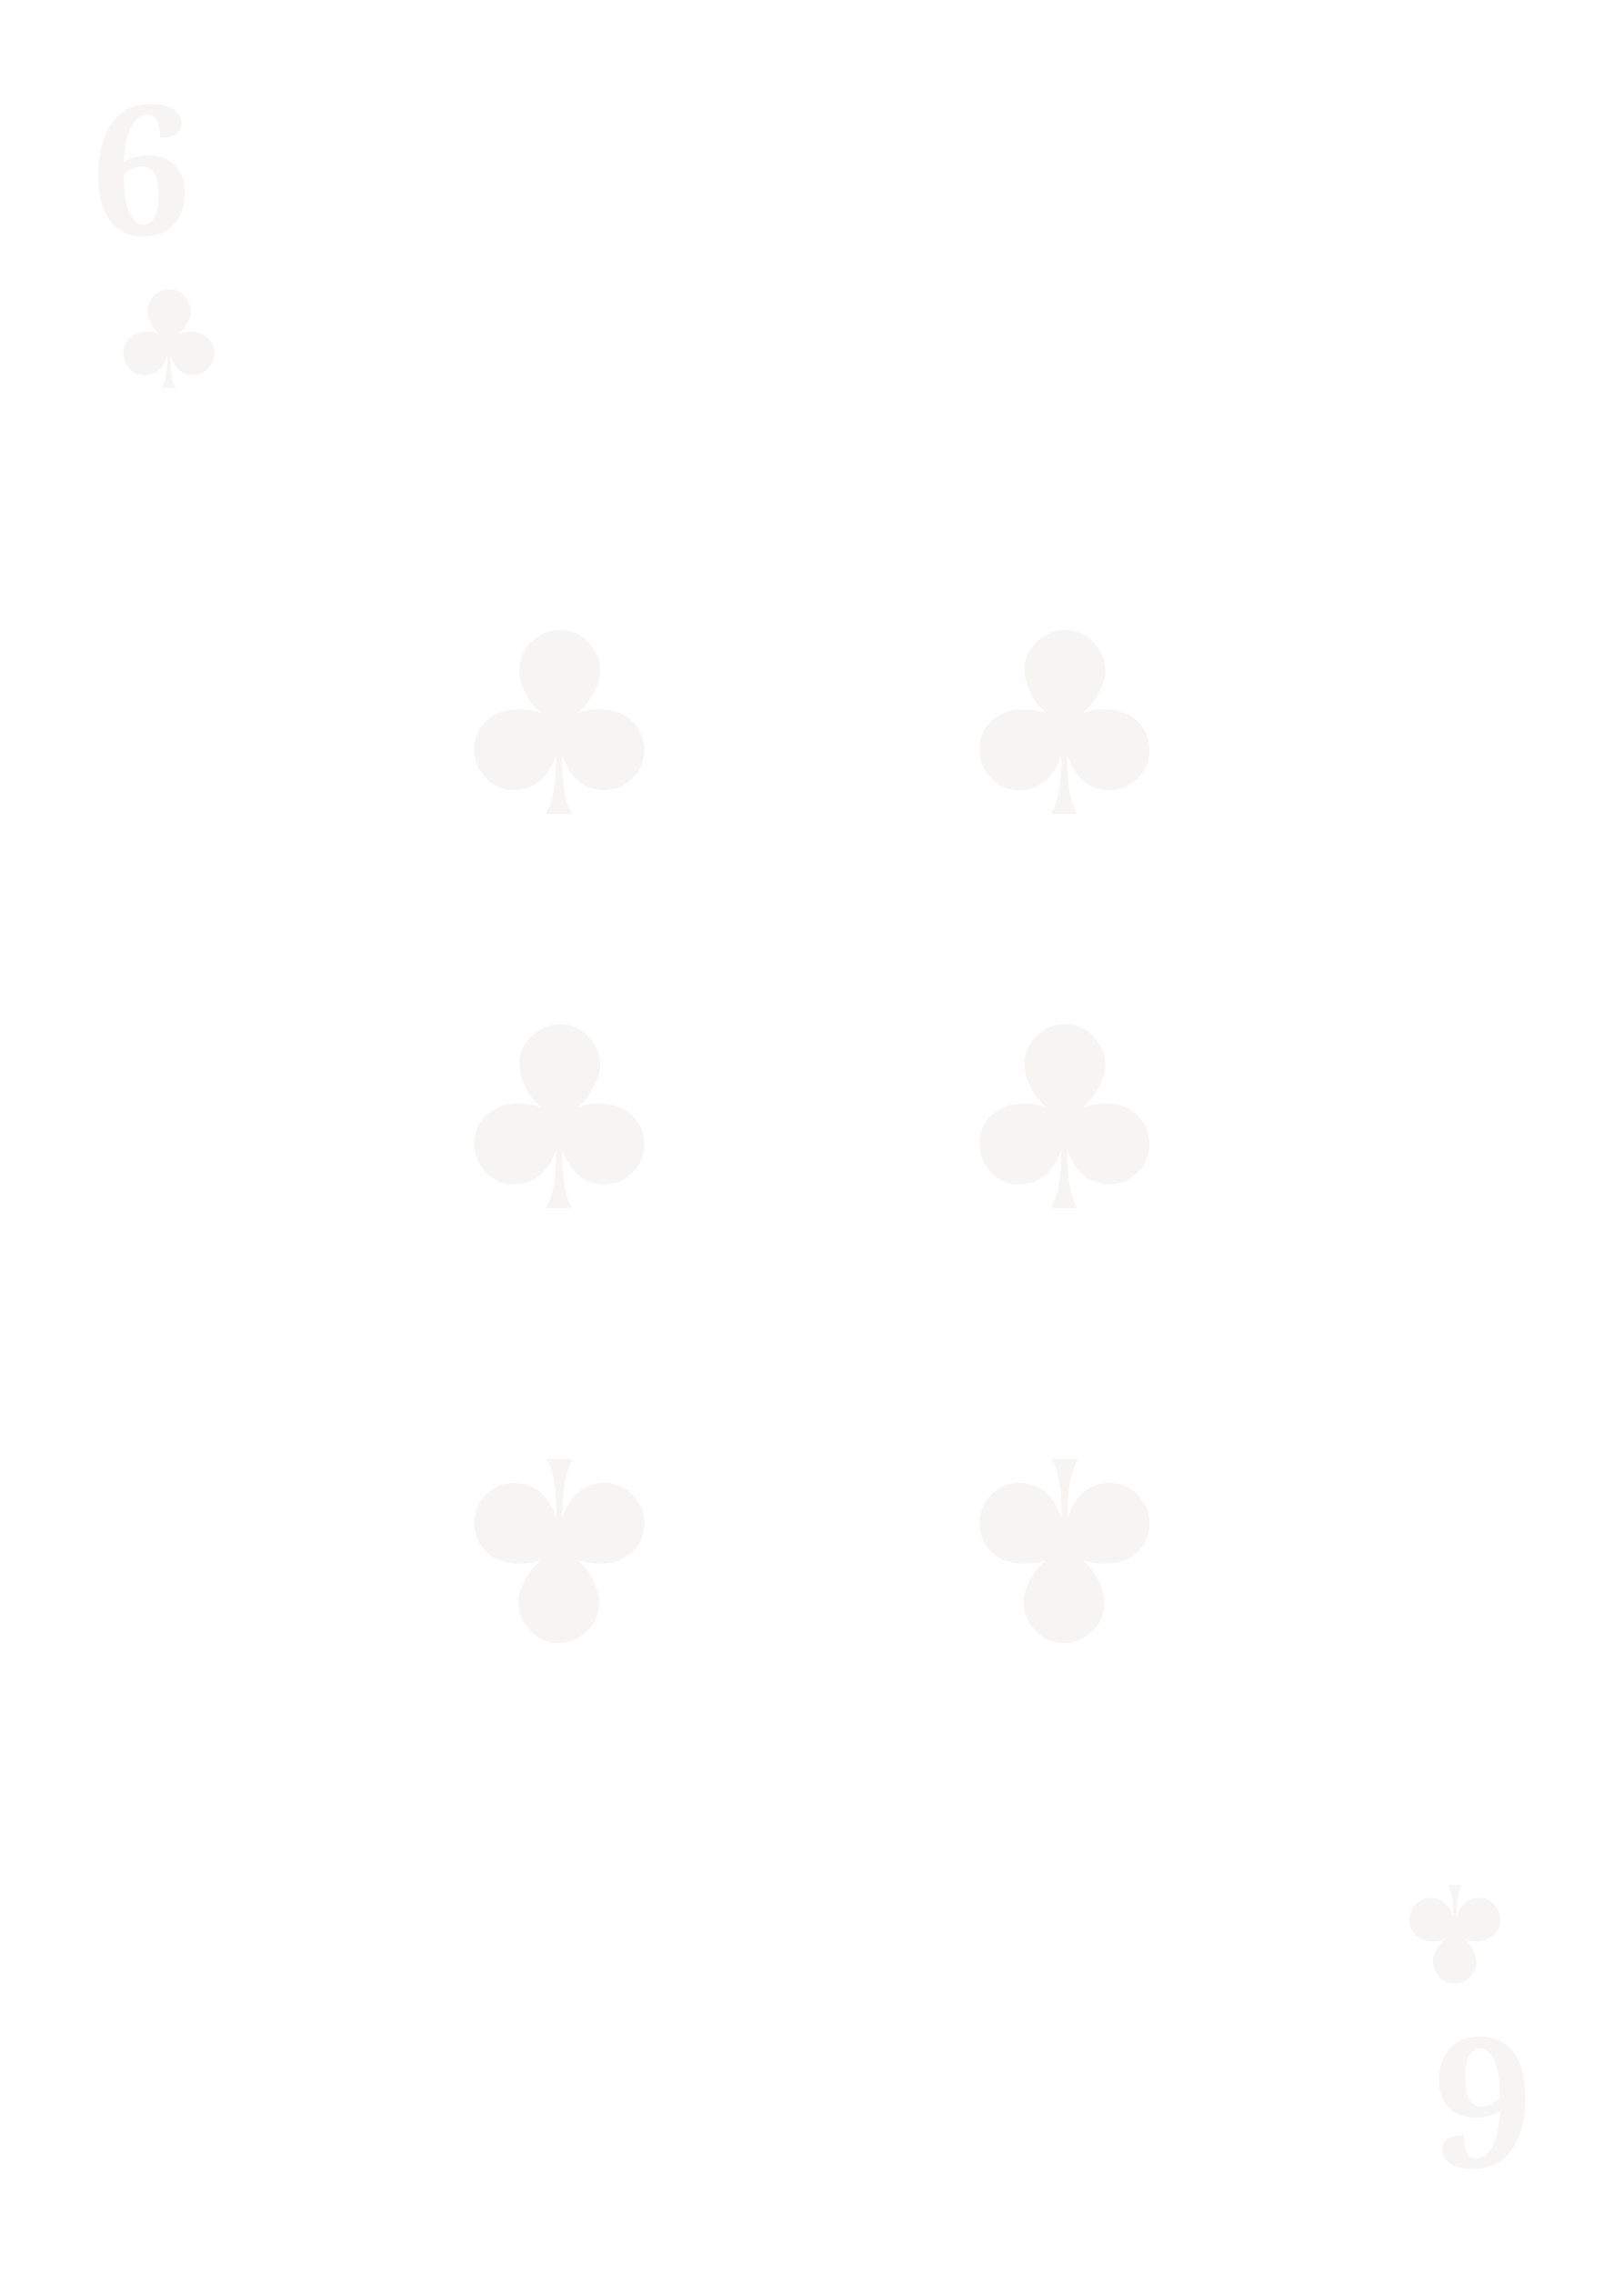
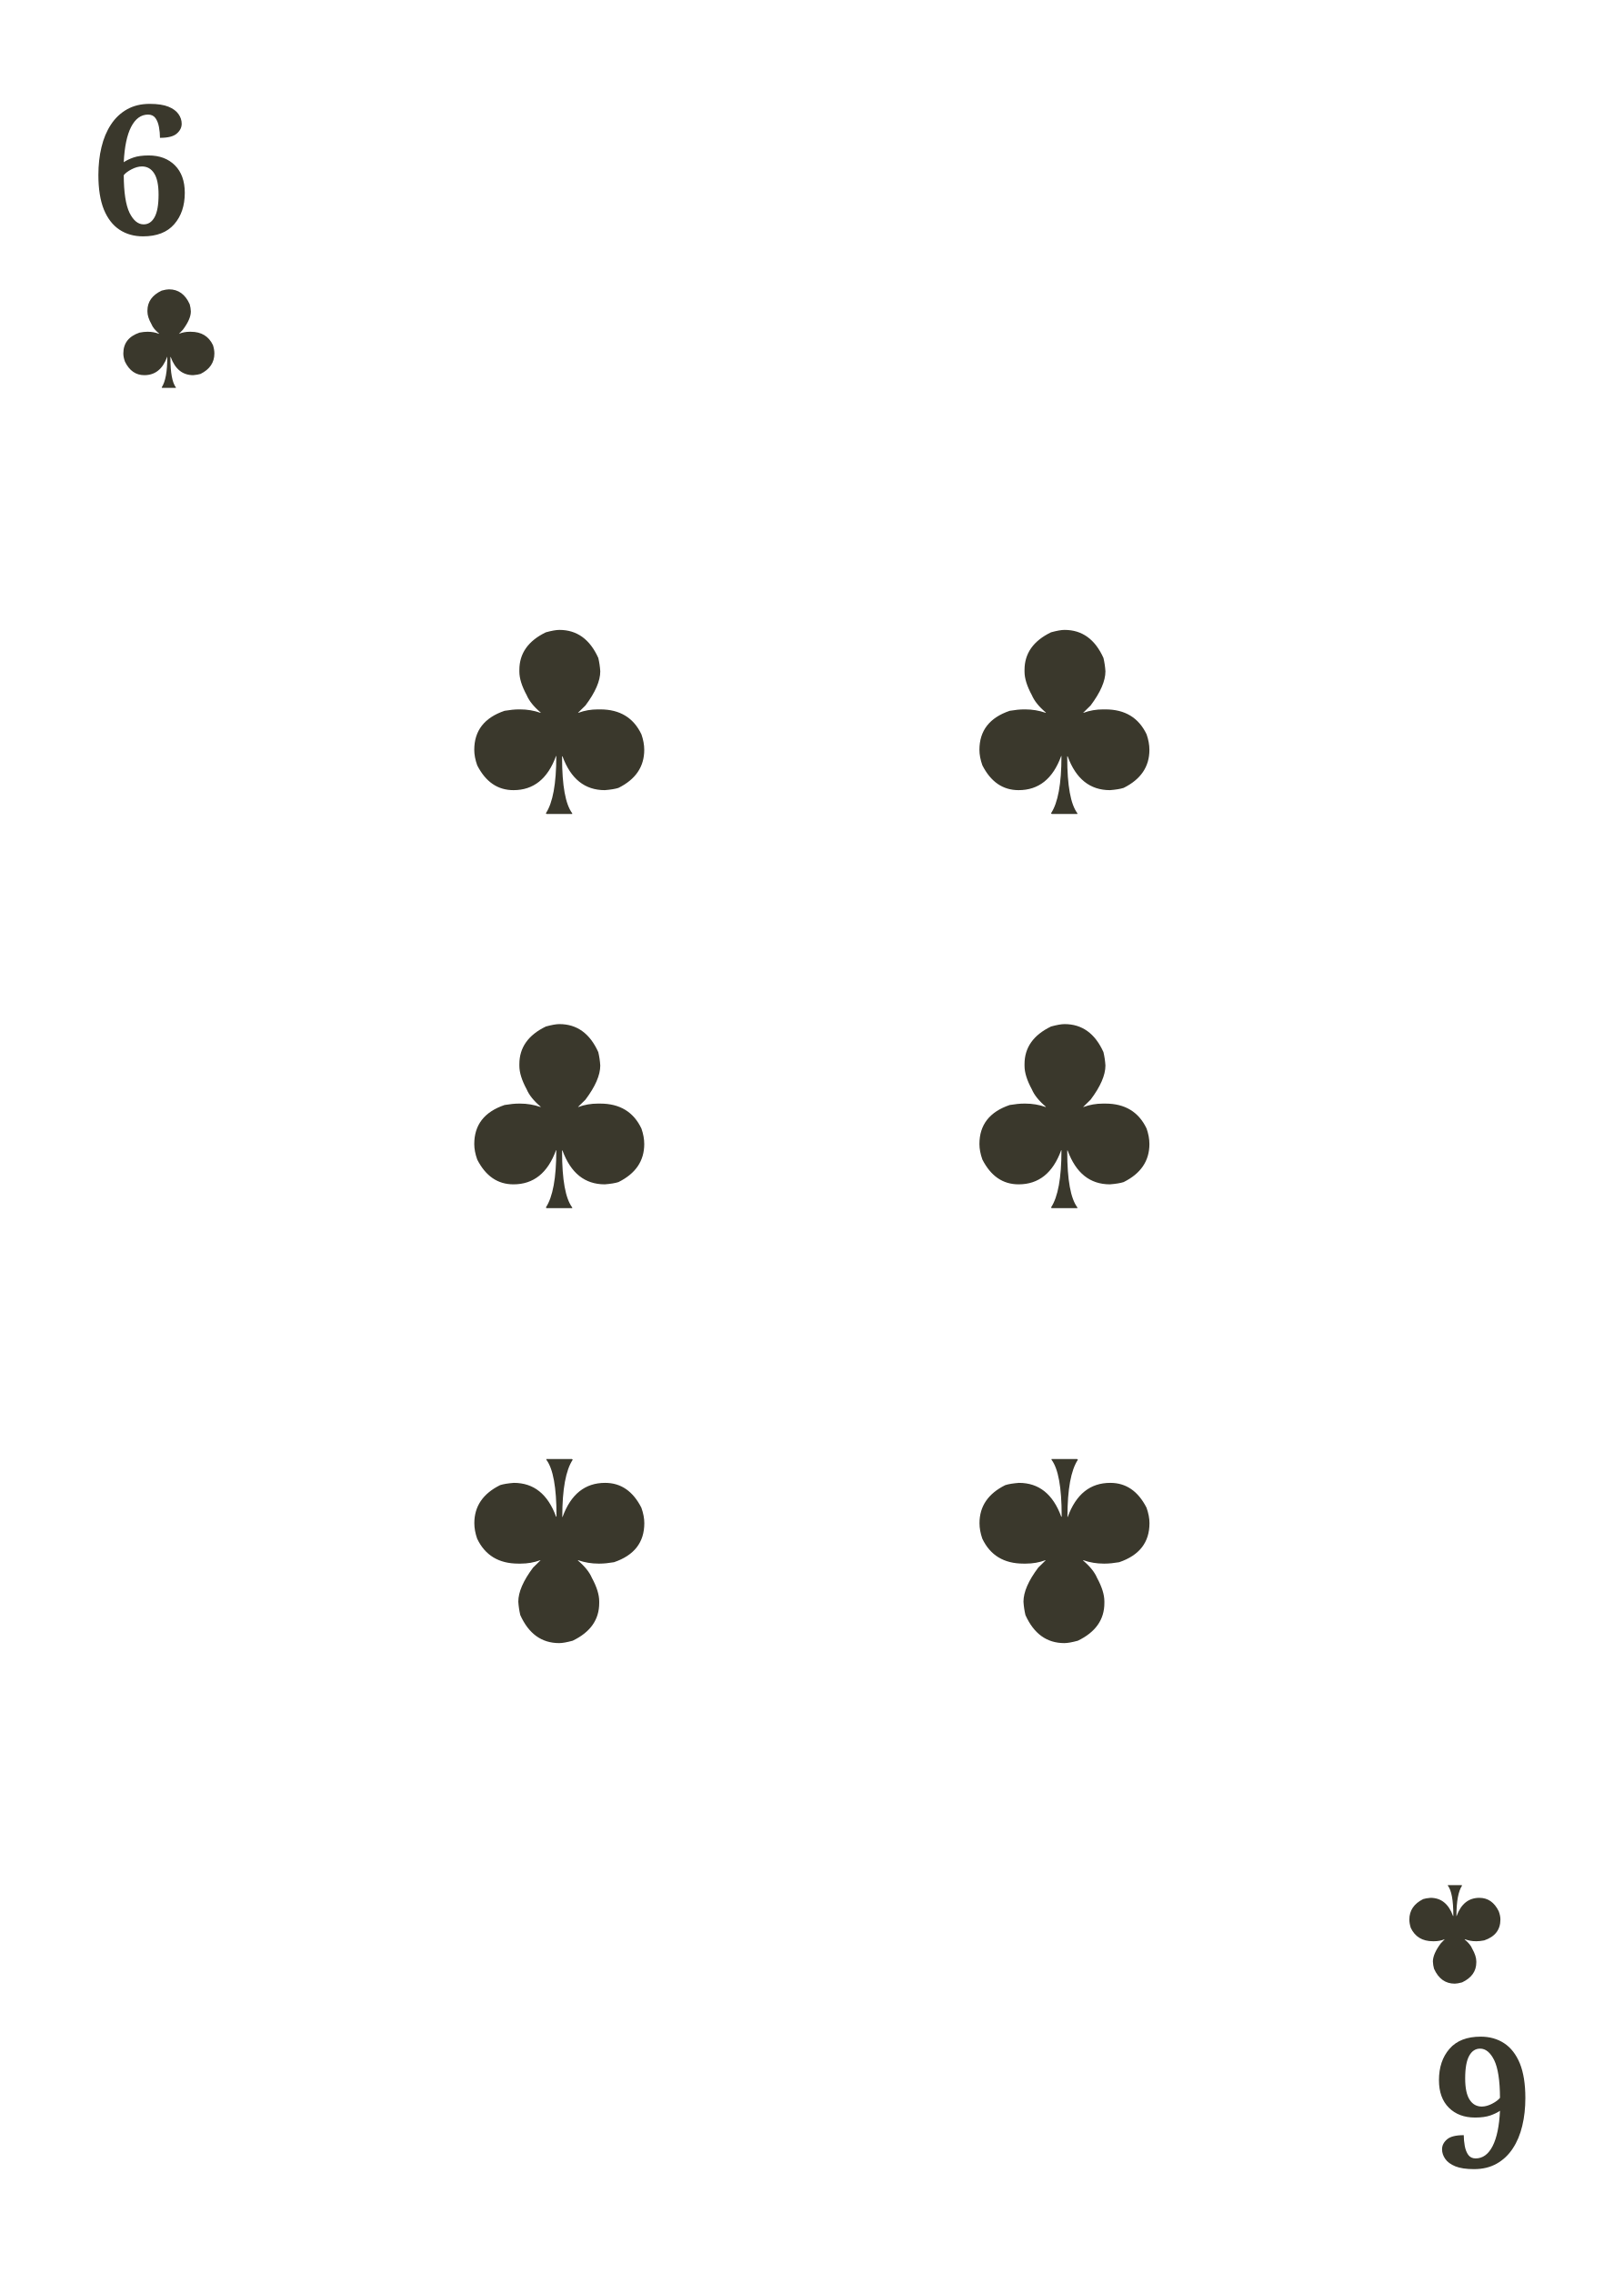
<svg xmlns="http://www.w3.org/2000/svg" viewBox="0 0 180 252" width="180" height="252">
-   <text x="10" y="26" font-family="Georgia, serif" font-size="20" font-weight="bold" fill="#f6f5f4">6</text>
-   <text x="12" y="43" font-family="Georgia, serif" font-size="15" fill="#f6f5f4">♣</text>
+   <style>@media (prefers-color-scheme: dark){text{fill:hsl(49 14% 80%)}}</style>
+   <text x="10" y="26" font-family="Georgia, serif" font-size="20" font-weight="bold" fill="hsl(49 14% 20%)">6</text>
+   <text x="12" y="43" font-family="Georgia, serif" font-size="15" fill="hsl(49 14% 20%)">♣</text>
  <g transform="rotate(180, 90.0, 126.0)">
-     <text x="10" y="26" font-family="Georgia, serif" font-size="20" font-weight="bold" fill="#f6f5f4">6</text>
-     <text x="12" y="43" font-family="Georgia, serif" font-size="15" fill="#f6f5f4">♣</text>
+     <text x="10" y="26" font-family="Georgia, serif" font-size="20" font-weight="bold" fill="hsl(49 14% 20%)">6</text>
+     <text x="12" y="43" font-family="Georgia, serif" font-size="15" fill="hsl(49 14% 20%)">♣</text>
  </g>
-   <text x="62.0" y="82.3" font-family="Georgia, serif" font-size="28" fill="#f6f5f4" text-anchor="middle" dominant-baseline="middle">♣</text>
-   <text x="118.0" y="82.3" font-family="Georgia, serif" font-size="28" fill="#f6f5f4" text-anchor="middle" dominant-baseline="middle">♣</text>
-   <text x="62.0" y="126.0" font-family="Georgia, serif" font-size="28" fill="#f6f5f4" text-anchor="middle" dominant-baseline="middle">♣</text>
-   <text x="118.0" y="126.0" font-family="Georgia, serif" font-size="28" fill="#f6f5f4" text-anchor="middle" dominant-baseline="middle">♣</text>
-   <text x="62.0" y="169.7" font-family="Georgia, serif" font-size="28" fill="#f6f5f4" text-anchor="middle" dominant-baseline="middle" transform="rotate(180,62.0,169.7)">♣</text>
-   <text x="118.0" y="169.7" font-family="Georgia, serif" font-size="28" fill="#f6f5f4" text-anchor="middle" dominant-baseline="middle" transform="rotate(180,118.0,169.7)">♣</text>
+   <text x="62.0" y="82.3" font-family="Georgia, serif" font-size="28" fill="hsl(49 14% 20%)" text-anchor="middle" dominant-baseline="middle">♣</text>
+   <text x="118.0" y="82.3" font-family="Georgia, serif" font-size="28" fill="hsl(49 14% 20%)" text-anchor="middle" dominant-baseline="middle">♣</text>
+   <text x="62.0" y="126.0" font-family="Georgia, serif" font-size="28" fill="hsl(49 14% 20%)" text-anchor="middle" dominant-baseline="middle">♣</text>
+   <text x="118.0" y="126.0" font-family="Georgia, serif" font-size="28" fill="hsl(49 14% 20%)" text-anchor="middle" dominant-baseline="middle">♣</text>
+   <text x="62.0" y="169.7" font-family="Georgia, serif" font-size="28" fill="hsl(49 14% 20%)" text-anchor="middle" dominant-baseline="middle" transform="rotate(180,62.0,169.7)">♣</text>
+   <text x="118.0" y="169.7" font-family="Georgia, serif" font-size="28" fill="hsl(49 14% 20%)" text-anchor="middle" dominant-baseline="middle" transform="rotate(180,118.0,169.7)">♣</text>
</svg>
